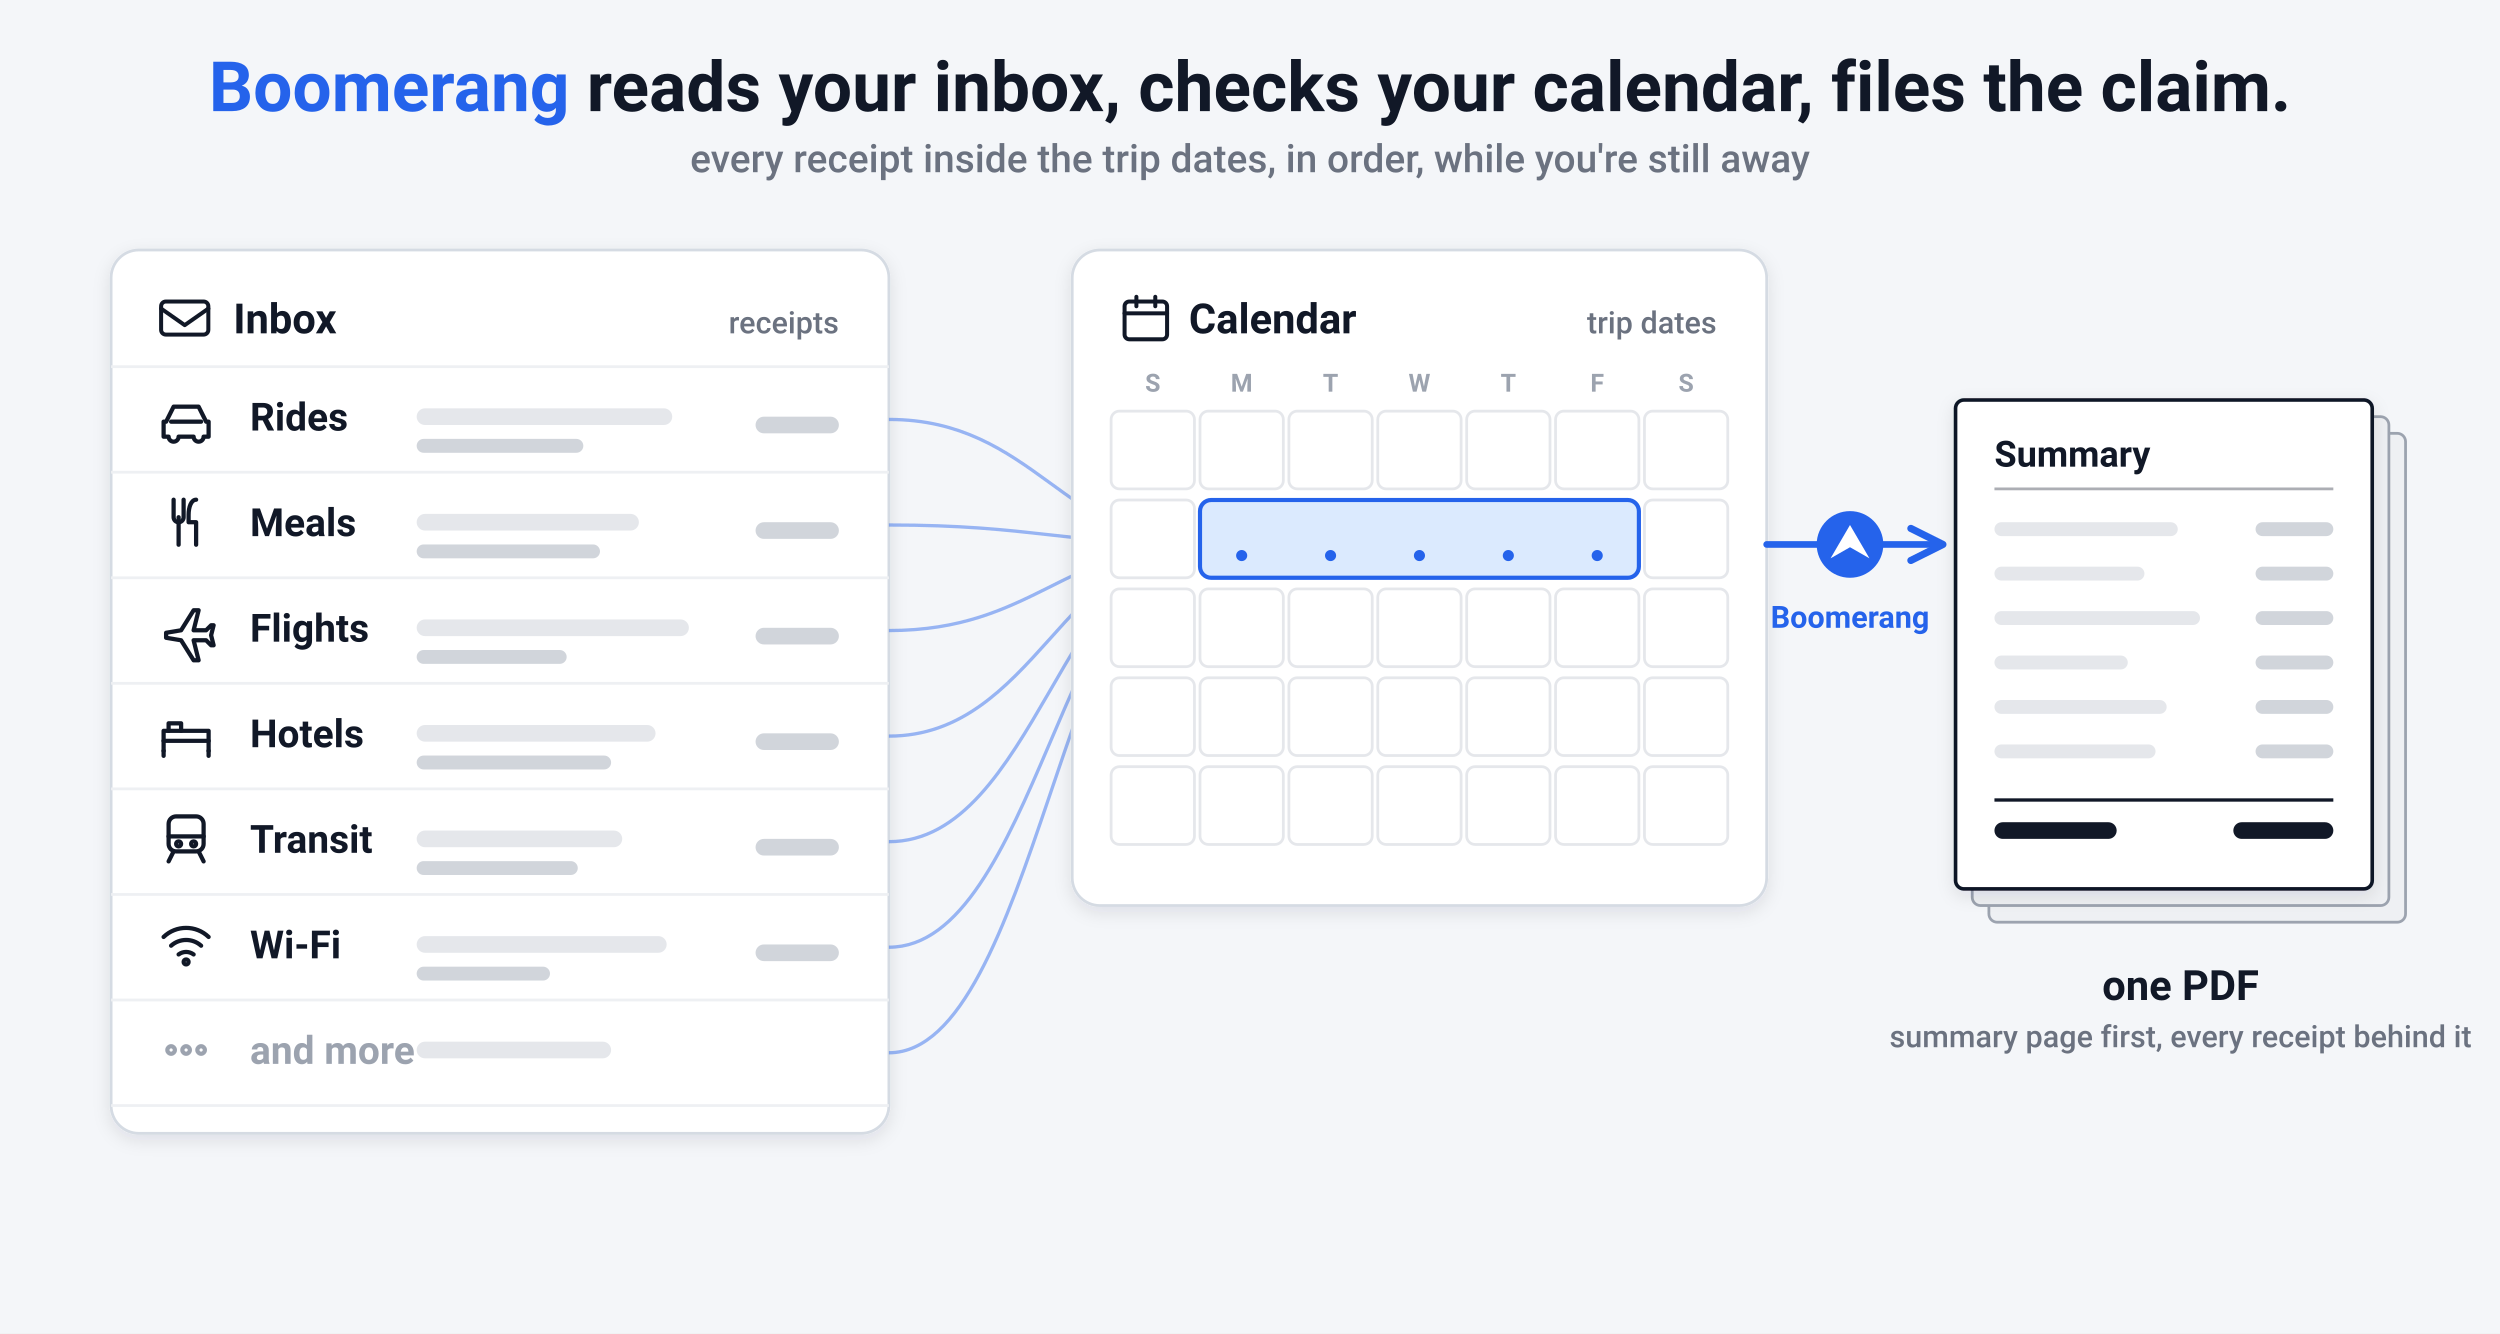
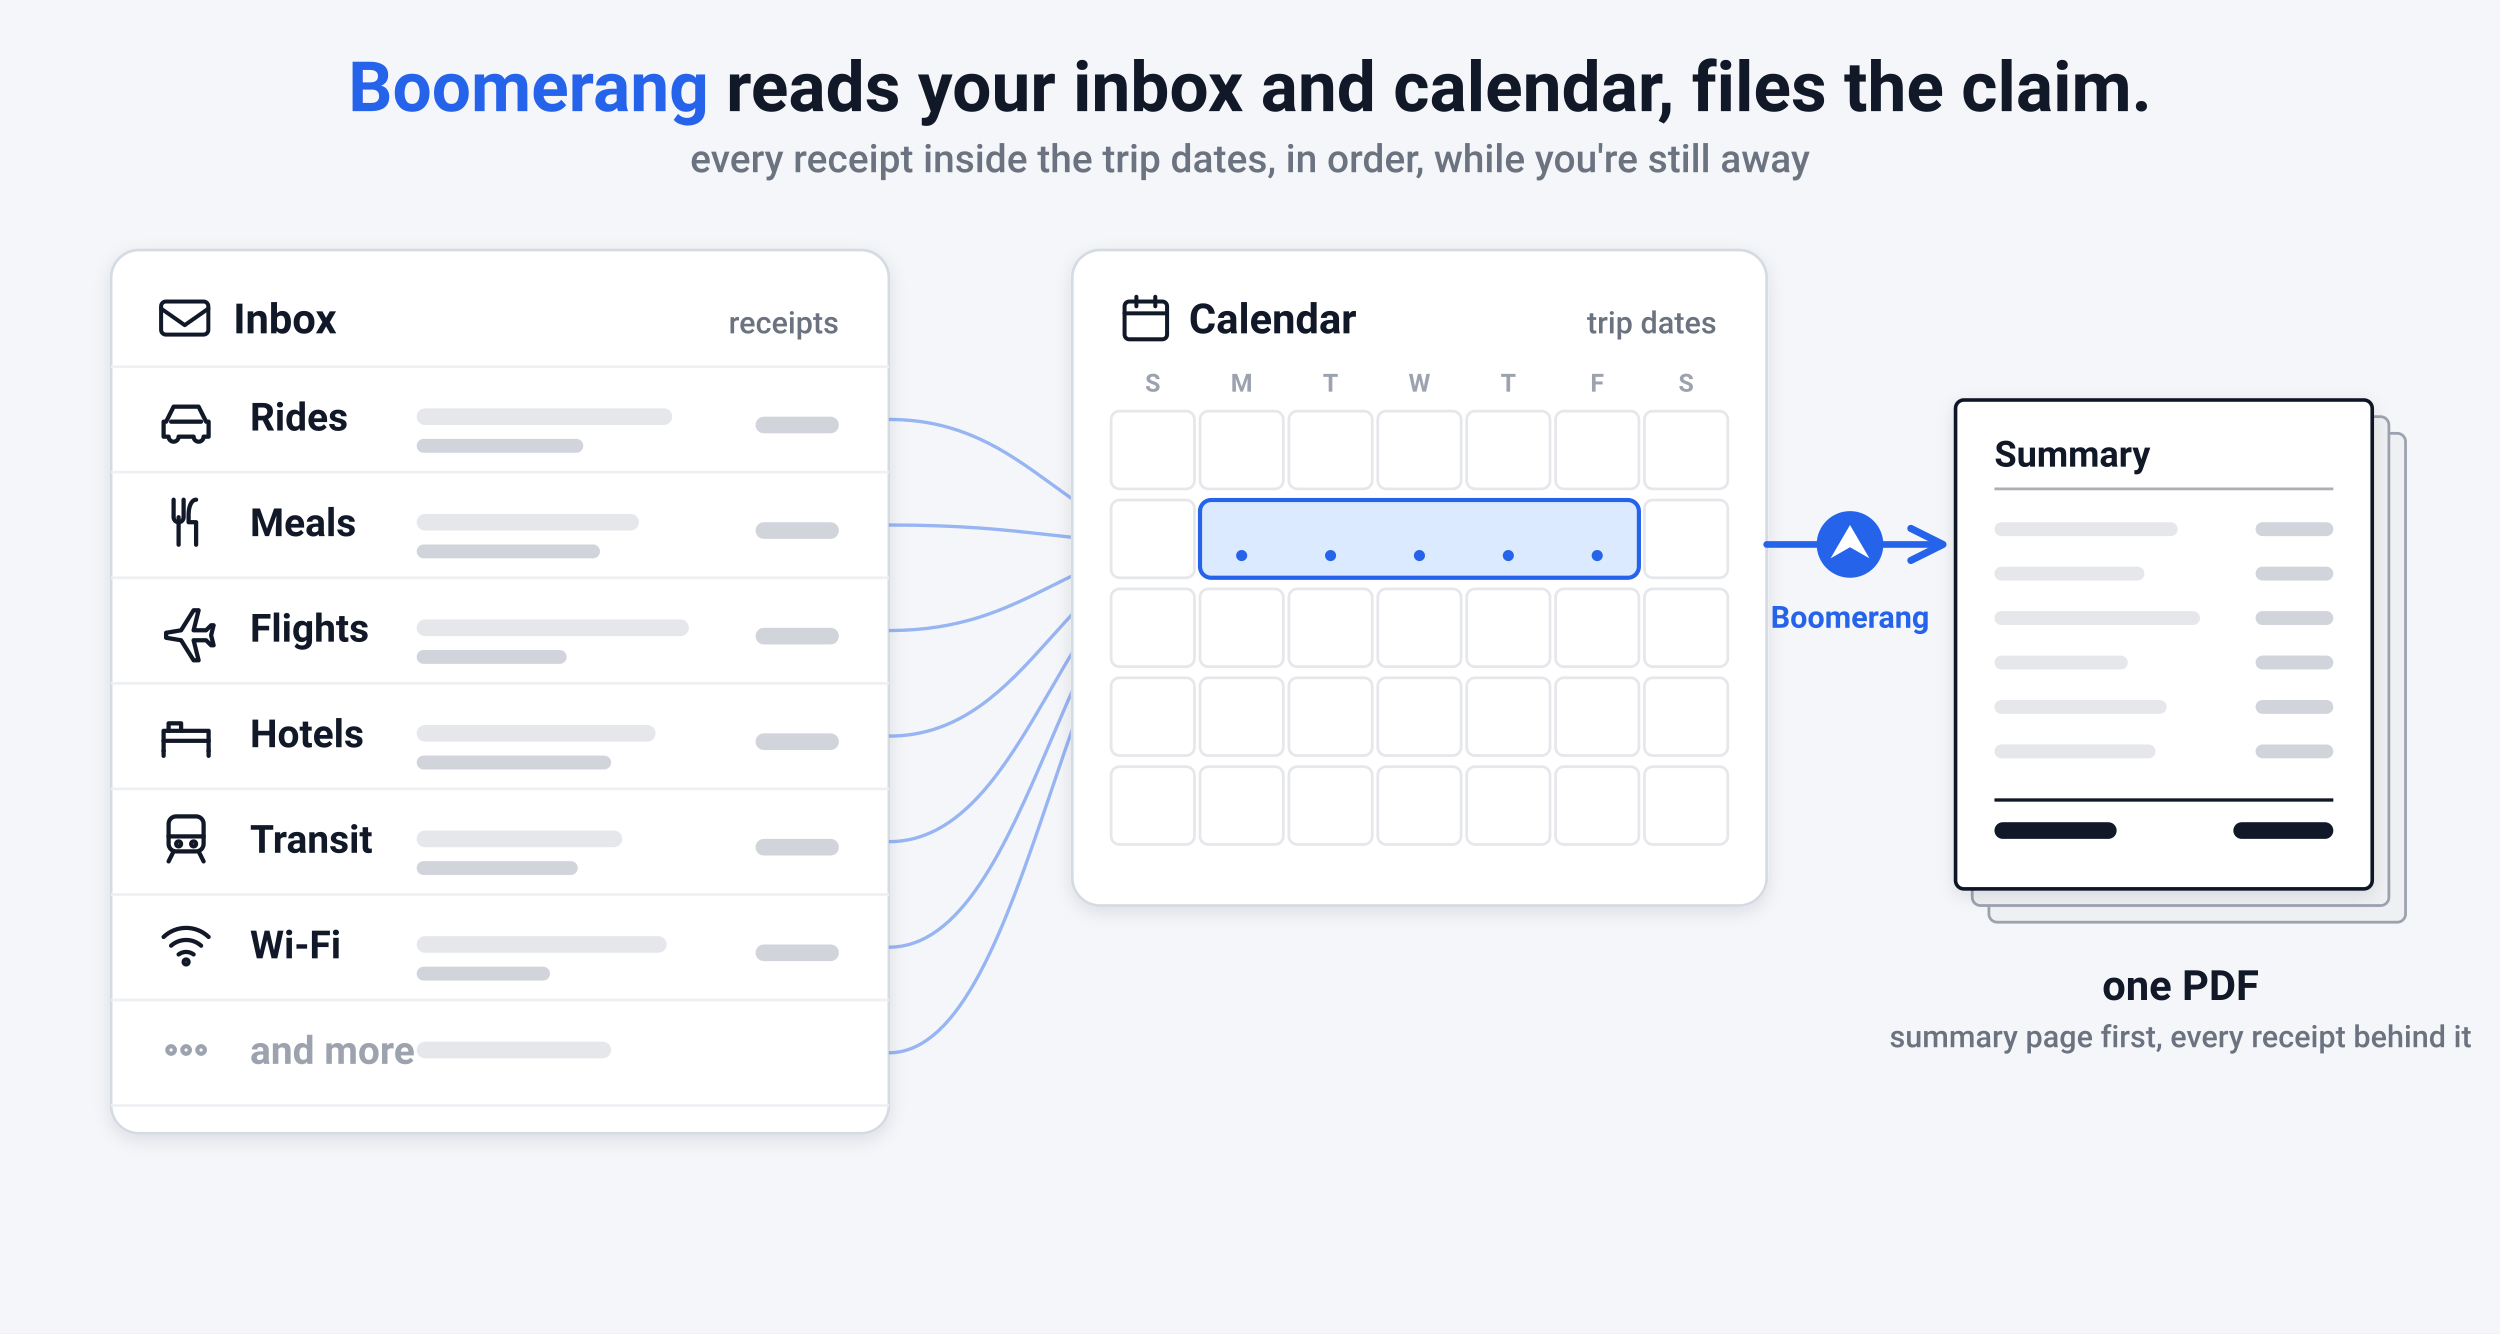
<svg xmlns="http://www.w3.org/2000/svg" viewBox="0 0 900 480" width="900" height="480" role="img" aria-labelledby="hero-title">
  <defs>
    <marker id="head" viewBox="0 0 10 10" refX="8" refY="5" markerWidth="6" markerHeight="6" orient="auto">
      <path d="M1,1 L9,5 L1,9" class="accent-s" fill="none" stroke-width="1.8" stroke-linecap="round" stroke-linejoin="round" />
    </marker>
    <filter id="soft" x="-10%" y="-10%" width="120%" height="130%">
      <feDropShadow dx="0" dy="2" stdDeviation="3" flood-color="#0f172a" flood-opacity="0.10" />
    </filter>
    <style>
      .sans { font-family: system-ui, -apple-system, "Segoe UI", Roboto, Helvetica, Arial, sans-serif; }
      .bg { fill: #f4f6f9; }
      .panel { fill: #ffffff; stroke: #d5dbe3; stroke-width: 1; }
      .ink { fill: #111827; } .inks { stroke: #111827; }
      .muted { fill: #6b7280; }
      .faint { fill: #9ca3af; }
      .accent { fill: #2563eb; } .accent-s { stroke: #2563eb; }
      .range { fill: #dbeafe; stroke: #2563eb; stroke-width: 1.5; }
      .cell { fill: none; stroke: #e5e7eb; stroke-width: 1; }
      .bar { fill: #e5e7eb; } .bar2 { fill: #d1d5db; }
      .rowline { stroke: #eef0f3; stroke-width: 1; }
      .g { fill: none; stroke: #111827; stroke-width: 1.7; stroke-linejoin: round; stroke-linecap: round; }
      .g-muted { fill: none; stroke: #9ca3af; stroke-width: 1.7; stroke-linejoin: round; stroke-linecap: round; }
      .feed { fill: none; stroke: #2563eb; stroke-width: 1.2; opacity: 0.45; }
      .hand { fill: none; stroke: #2563eb; stroke-width: 2.4; stroke-linecap: round; }
      .sheet { fill: #ffffff; stroke: #111827; stroke-width: 1.3; }
      .sheet-back { fill: #eef0f3; stroke: #9ca3af; stroke-width: 1; }
      .total { fill: #111827; }
      .mark { fill: #ffffff; }
      @media (prefers-color-scheme: dark) {
        .bg { fill: #0f141b; } .panel { fill: #161c26; stroke: #2a3341; }
        .ink { fill: #e5e7eb; } .inks { stroke: #e5e7eb; } .muted { fill: #9ca3af; } .faint { fill: #6b7280; }
        .accent { fill: #60a5fa; } .accent-s { stroke: #60a5fa; } .range { fill: #1e3a5f; stroke: #60a5fa; }
        .cell { stroke: #2a3341; } .bar { fill: #2a3341; } .bar2 { fill: #374151; } .rowline { stroke: #232b37; }
        .g { stroke: #e5e7eb; } .g-muted { stroke: #6b7280; } .feed, .hand { stroke: #60a5fa; }
        .sheet { fill: #161c26; stroke: #9ca3af; } .sheet-back { fill: #1f2733; stroke: #4b5563; } .total { fill: #e5e7eb; } .mark { fill: #0f141b; }
      }
    </style>
  </defs>
  <rect class="bg" x="0" y="0" width="900" height="480" />
  <text class="sans ink" x="450" y="40" font-size="25" font-weight="700" text-anchor="middle">
-     <tspan class="accent">Boomerang</tspan> reads your inbox, checks your calendar, files the claim.</text>
+     <tspan class="accent">Boomerang</tspan> reads your inbox and calendar, files the claim.</text>
  <text class="sans muted" x="450" y="62" font-size="14" font-weight="500" text-anchor="middle">every receipt inside the trip dates, in order, while you're still away</text>
  <rect class="panel" x="40" y="90" width="280" height="318" rx="10" filter="url(#soft)" />
  <g class="g" transform="translate(58,106) scale(0.85)">
    <rect x="0" y="3" width="20" height="14" rx="2" />
    <path d="M0,6 L10,13 L20,6" />
  </g>
  <text class="sans ink" x="84" y="120" font-size="15" font-weight="700">Inbox</text>
  <text class="sans muted" x="302" y="120" font-size="11" font-weight="500" text-anchor="end">receipts</text>
  <path class="rowline" d="M40,132 H320 M40,170 H320 M40,208 H320 M40,246 H320 M40,284 H320 M40,322 H320 M40,360 H320 M40,398 H320" />
  <g class="g" transform="translate(58,141) scale(0.9)">
    <path d="M2,12 l3,-6 h10 l3,6 h1 v6 h-2 a2,2 0 0 1 -4,0 h-6 a2,2 0 0 1 -4,0 h-2 v-6 z" />
    <path d="M4,12 h12" />
  </g>
  <text class="sans ink" x="90" y="155" font-size="14" font-weight="600">Rides</text>
  <rect class="bar" x="150" y="147" width="92" height="6" rx="3" />
  <rect class="bar2" x="150" y="158" width="60" height="5" rx="2.5" />
  <rect class="bar2" x="272" y="150" width="30" height="6" rx="3" />
  <g class="g" transform="translate(58,179) scale(0.9)">
    <path d="M5,1 v7 a2,2 0 0 0 4,0 v-7" />
    <path d="M7,8 v11" />
    <path d="M14,1 c-2,0 -3,3 -3,6 v3 h3 v9" />
  </g>
  <text class="sans ink" x="90" y="193" font-size="14" font-weight="600">Meals</text>
  <rect class="bar" x="150" y="185" width="80" height="6" rx="3" />
  <rect class="bar2" x="150" y="196" width="66" height="5" rx="2.5" />
  <rect class="bar2" x="272" y="188" width="30" height="6" rx="3" />
  <g class="g" transform="translate(58,217) scale(0.9)">
    <path d="M2,12 l6,-1 5,-8 h2 l-2,8 5,0 2,-2 h1 l-1,4 1,4 h-1 l-2,-2 -5,0 2,8 h-2 l-5,-8 -6,-1 z" />
  </g>
  <text class="sans ink" x="90" y="231" font-size="14" font-weight="600">Flights</text>
  <rect class="bar" x="150" y="223" width="98" height="6" rx="3" />
  <rect class="bar2" x="150" y="234" width="54" height="5" rx="2.5" />
  <rect class="bar2" x="272" y="226" width="30" height="6" rx="3" />
  <g class="g" transform="translate(58,255) scale(0.9)">
    <path d="M1,17 v-8 h18 v8" />
    <path d="M1,13 h18" />
    <path d="M3,9 v-3 h5 v3" />
    <path d="M1,17 v2" />
    <path d="M19,17 v2" />
  </g>
  <text class="sans ink" x="90" y="269" font-size="14" font-weight="600">Hotels</text>
  <rect class="bar" x="150" y="261" width="86" height="6" rx="3" />
  <rect class="bar2" x="150" y="272" width="70" height="5" rx="2.5" />
  <rect class="bar2" x="272" y="264" width="30" height="6" rx="3" />
  <g class="g" transform="translate(58,293) scale(0.9)">
    <rect x="3" y="1" width="14" height="14" rx="3" />
    <path d="M3,9 h14" />
    <circle cx="7" cy="12" r="1" />
    <circle cx="13" cy="12" r="1" />
    <path d="M5,15 l-2,4" />
    <path d="M15,15 l2,4" />
  </g>
  <text class="sans ink" x="90" y="307" font-size="14" font-weight="600">Transit</text>
  <rect class="bar" x="150" y="299" width="74" height="6" rx="3" />
  <rect class="bar2" x="150" y="310" width="58" height="5" rx="2.5" />
  <rect class="bar2" x="272" y="302" width="30" height="6" rx="3" />
  <g class="g" transform="translate(58,331) scale(0.9)">
    <path d="M1,7 a13,13 0 0 1 18,0" />
    <path d="M4,10.5 a9,9 0 0 1 12,0" />
    <path d="M7,14 a5,5 0 0 1 6,0" />
    <circle cx="10" cy="17" r="1" />
  </g>
  <text class="sans ink" x="90" y="345" font-size="14" font-weight="600">Wi-Fi</text>
  <rect class="bar" x="150" y="337" width="90" height="6" rx="3" />
  <rect class="bar2" x="150" y="348" width="48" height="5" rx="2.5" />
  <rect class="bar2" x="272" y="340" width="30" height="6" rx="3" />
  <g class="g-muted" transform="translate(58,369) scale(0.9)">
    <circle cx="4" cy="10" r="1.5" />
    <circle cx="10" cy="10" r="1.5" />
    <circle cx="16" cy="10" r="1.5" />
  </g>
  <text class="sans faint" x="90" y="383" font-size="14" font-weight="600">and more</text>
  <rect class="bar" x="150" y="375" width="70" height="6" rx="3" />
  <g class="feed">
    <path d="M320,151 C 372,151 384,196 432,196" />
    <path d="M320,189 C 372,189 384,196 432,196" />
    <path d="M320,227 C 372,227 384,196 432,196" />
    <path d="M320,265 C 372,265 384,196 432,196" />
    <path d="M320,303 C 372,303 384,196 432,196" />
    <path d="M320,341 C 372,341 384,196 432,196" />
    <path d="M320,379 C 372,379 384,196 432,196" />
  </g>
  <rect class="panel" x="386" y="90" width="250" height="236" rx="10" filter="url(#soft)" />
  <g class="g" transform="translate(404,106) scale(0.85)">
    <rect x="1" y="3" width="18" height="16" rx="2" />
    <path d="M1,8 h18 M6,1 v4 M14,1 v4" />
  </g>
  <text class="sans ink" x="428" y="120" font-size="15" font-weight="700">Calendar</text>
  <text class="sans muted" x="618" y="120" font-size="11" font-weight="500" text-anchor="end">trip dates</text>
  <g class="sans faint" font-size="9" font-weight="600" text-anchor="middle">
    <text x="415" y="141">S</text>
    <text x="447" y="141">M</text>
    <text x="479" y="141">T</text>
    <text x="511" y="141">W</text>
    <text x="543" y="141">T</text>
    <text x="575" y="141">F</text>
    <text x="607" y="141">S</text>
  </g>
  <g class="cell">
    <rect x="400" y="148" width="30" height="28" rx="3" />
    <rect x="432" y="148" width="30" height="28" rx="3" />
    <rect x="464" y="148" width="30" height="28" rx="3" />
    <rect x="496" y="148" width="30" height="28" rx="3" />
    <rect x="528" y="148" width="30" height="28" rx="3" />
    <rect x="560" y="148" width="30" height="28" rx="3" />
    <rect x="592" y="148" width="30" height="28" rx="3" />
    <rect x="400" y="180" width="30" height="28" rx="3" />
    <rect x="592" y="180" width="30" height="28" rx="3" />
    <rect x="400" y="212" width="30" height="28" rx="3" />
    <rect x="432" y="212" width="30" height="28" rx="3" />
    <rect x="464" y="212" width="30" height="28" rx="3" />
    <rect x="496" y="212" width="30" height="28" rx="3" />
    <rect x="528" y="212" width="30" height="28" rx="3" />
    <rect x="560" y="212" width="30" height="28" rx="3" />
    <rect x="592" y="212" width="30" height="28" rx="3" />
    <rect x="400" y="244" width="30" height="28" rx="3" />
    <rect x="432" y="244" width="30" height="28" rx="3" />
    <rect x="464" y="244" width="30" height="28" rx="3" />
    <rect x="496" y="244" width="30" height="28" rx="3" />
    <rect x="528" y="244" width="30" height="28" rx="3" />
    <rect x="560" y="244" width="30" height="28" rx="3" />
    <rect x="592" y="244" width="30" height="28" rx="3" />
    <rect x="400" y="276" width="30" height="28" rx="3" />
    <rect x="432" y="276" width="30" height="28" rx="3" />
    <rect x="464" y="276" width="30" height="28" rx="3" />
    <rect x="496" y="276" width="30" height="28" rx="3" />
    <rect x="528" y="276" width="30" height="28" rx="3" />
    <rect x="560" y="276" width="30" height="28" rx="3" />
    <rect x="592" y="276" width="30" height="28" rx="3" />
  </g>
  <rect class="range" x="432" y="180" width="158" height="28" rx="4" />
  <g class="accent">
    <circle cx="447" cy="200" r="2" />
    <circle cx="479" cy="200" r="2" />
    <circle cx="511" cy="200" r="2" />
    <circle cx="543" cy="200" r="2" />
    <circle cx="575" cy="200" r="2" />
  </g>
  <path class="hand" d="M636,196 H698" marker-end="url(#head)" />
  <circle class="accent" cx="666" cy="196" r="12" />
  <path class="mark" d="M659,201 L666,189 L673,201 L666,197 Z" />
  <text class="sans accent" x="666" y="226" font-size="11" font-weight="700" text-anchor="middle">Boomerang</text>
  <rect class="sheet-back" x="716" y="156" width="150" height="176" rx="3" />
  <rect class="sheet-back" x="710" y="150" width="150" height="176" rx="3" />
  <rect class="sheet" x="704" y="144" width="150" height="176" rx="3" filter="url(#soft)" />
  <text class="sans ink" x="718" y="168" font-size="13" font-weight="700">Summary</text>
  <path class="inks" d="M718,176 h122" stroke-width="1" opacity="0.35" />
  <rect class="bar" x="718" y="188" width="66" height="5" rx="2.5" />
  <rect class="bar2" x="812" y="188" width="28" height="5" rx="2.5" />
  <rect class="bar" x="718" y="204" width="54" height="5" rx="2.5" />
  <rect class="bar2" x="812" y="204" width="28" height="5" rx="2.5" />
  <rect class="bar" x="718" y="220" width="74" height="5" rx="2.5" />
  <rect class="bar2" x="812" y="220" width="28" height="5" rx="2.5" />
  <rect class="bar" x="718" y="236" width="48" height="5" rx="2.5" />
  <rect class="bar2" x="812" y="236" width="28" height="5" rx="2.5" />
  <rect class="bar" x="718" y="252" width="62" height="5" rx="2.5" />
  <rect class="bar2" x="812" y="252" width="28" height="5" rx="2.5" />
  <rect class="bar" x="718" y="268" width="58" height="5" rx="2.5" />
  <rect class="bar2" x="812" y="268" width="28" height="5" rx="2.5" />
  <path class="inks" d="M718,288 h122" stroke-width="1.2" />
  <rect class="total" x="718" y="296" width="44" height="6" rx="3" />
  <rect class="total" x="804" y="296" width="36" height="6" rx="3" />
  <text class="sans ink" x="785" y="360" font-size="15" font-weight="700" text-anchor="middle">one PDF</text>
  <text class="sans muted" x="785" y="377" font-size="11" font-weight="500" text-anchor="middle">summary page first, every receipt behind it</text>
</svg>
